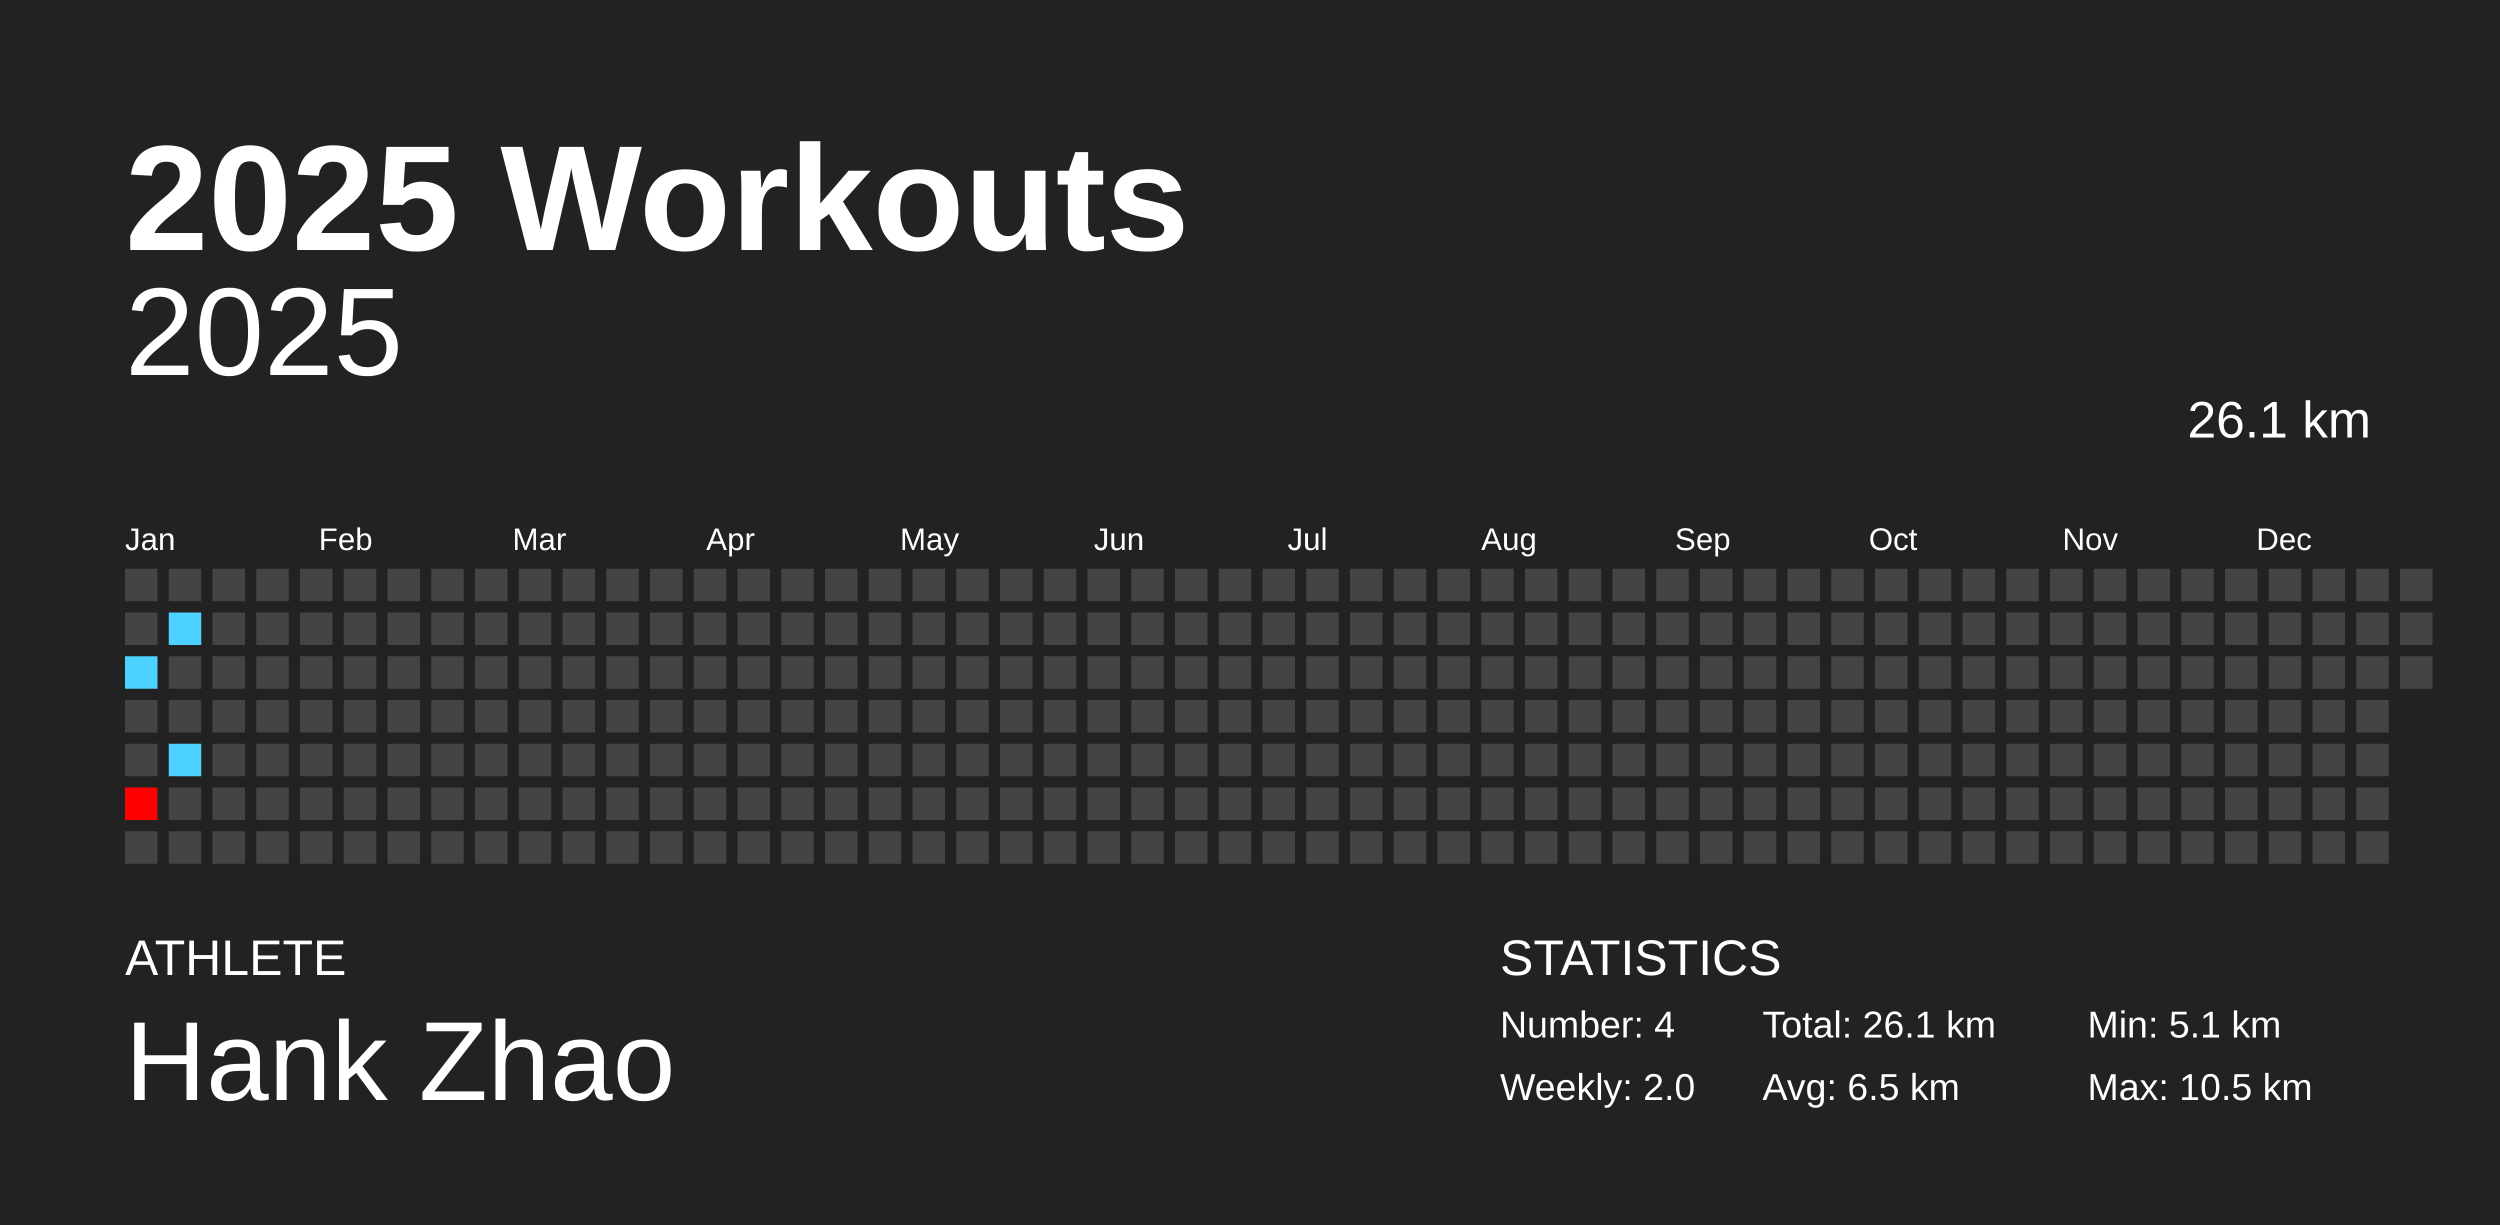
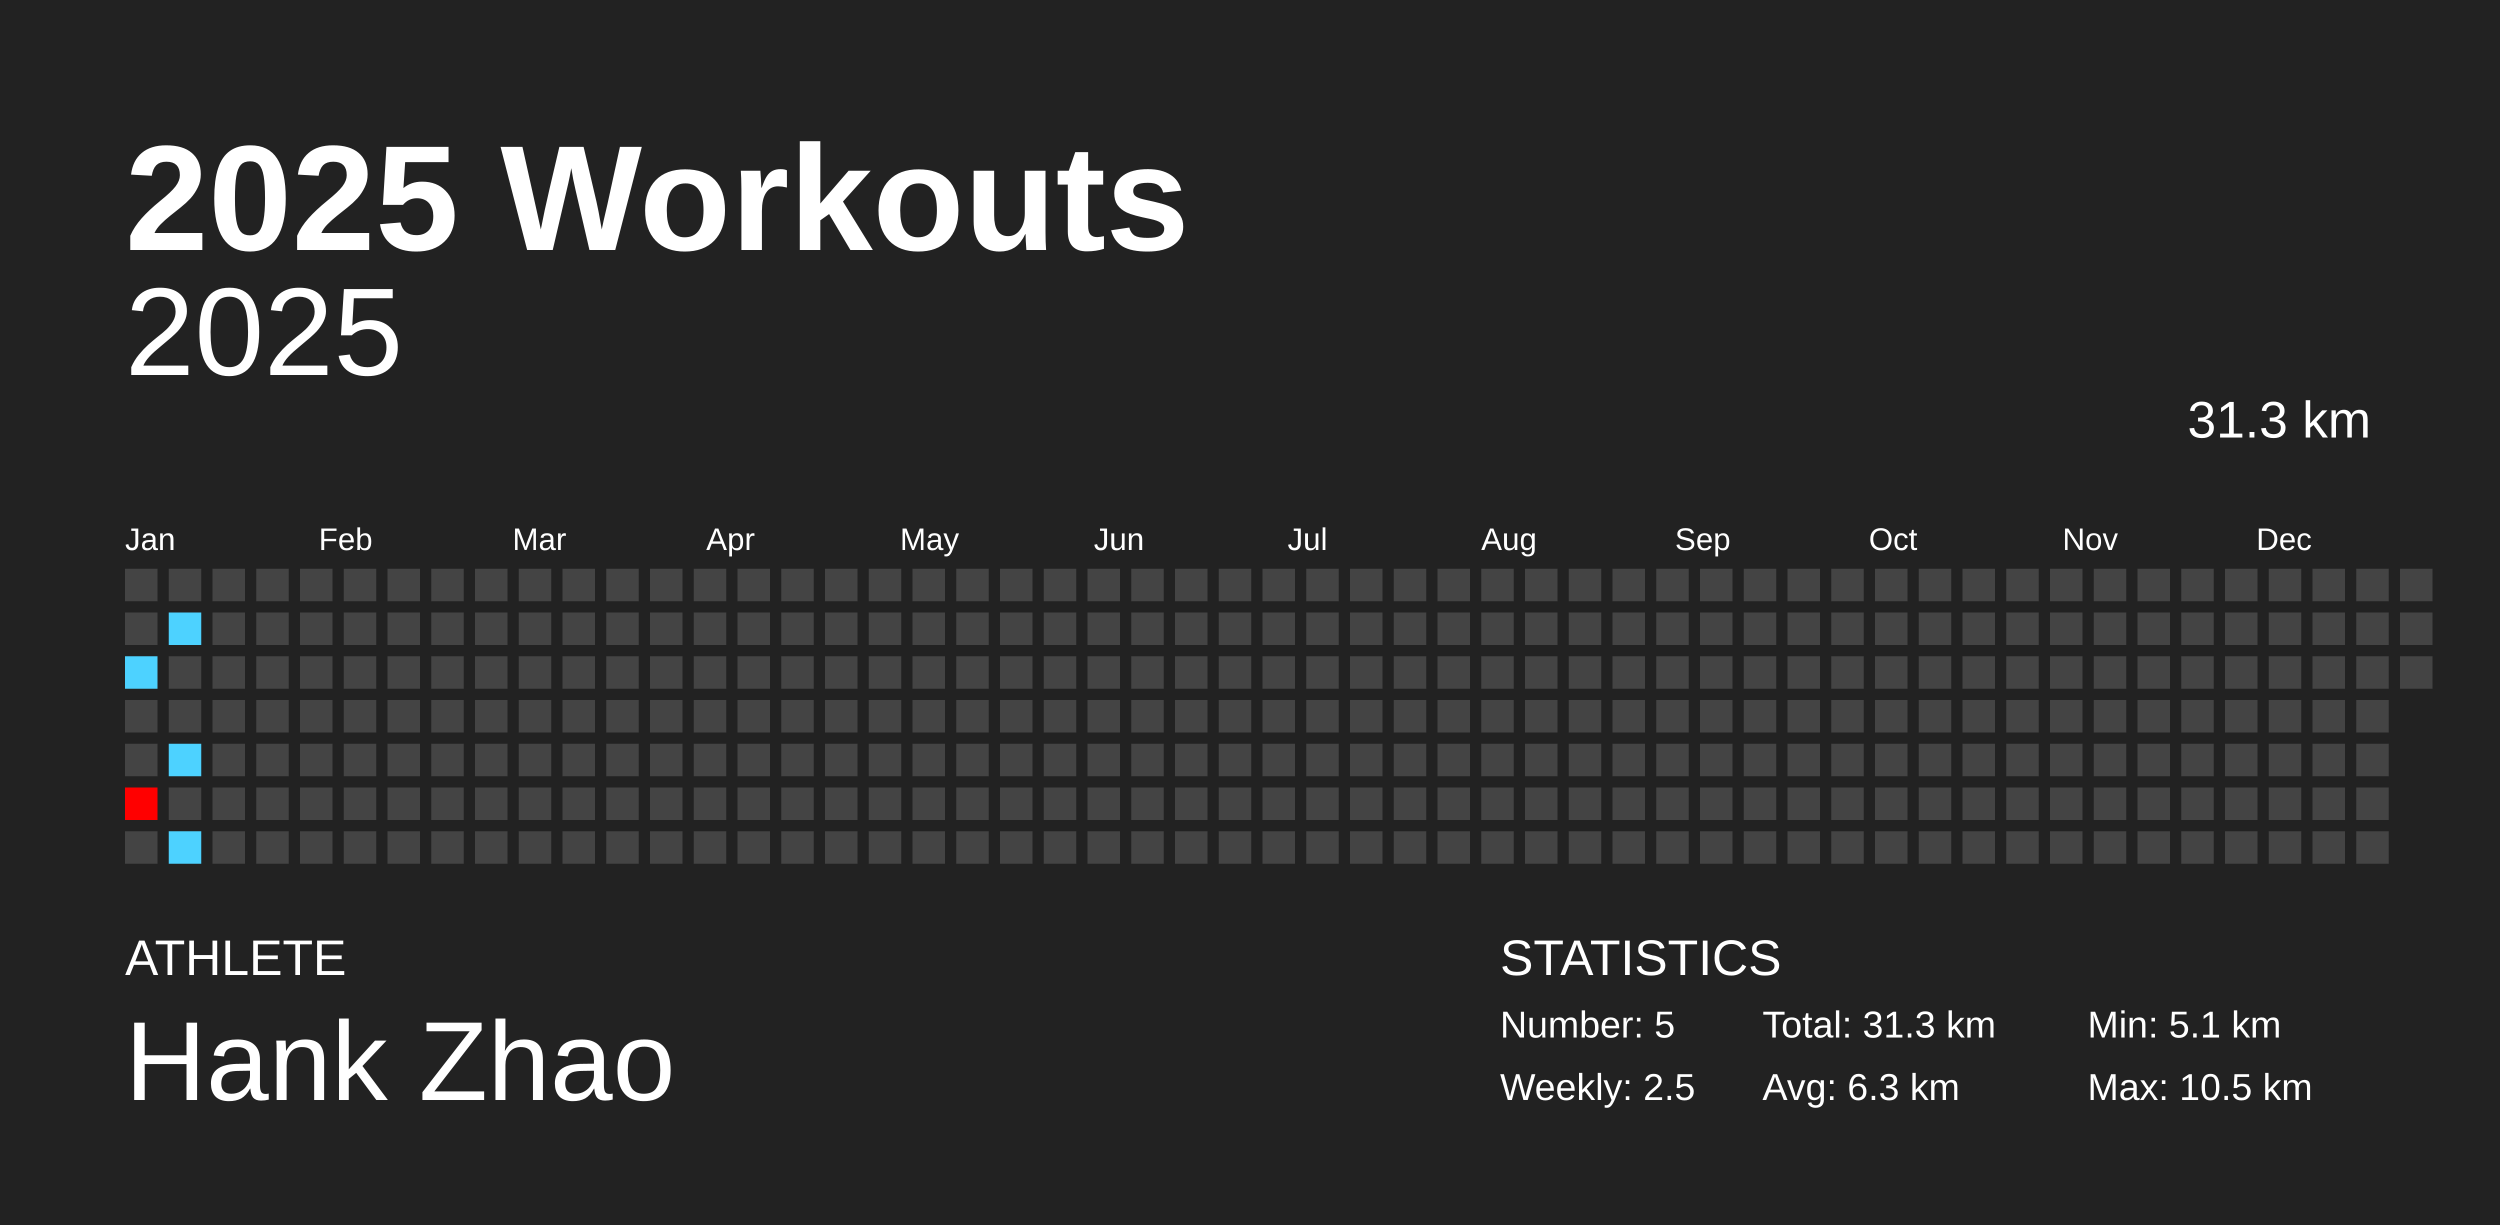
<svg xmlns="http://www.w3.org/2000/svg" baseProfile="full" height="98mm" version="1.1" viewBox="0,0,200,98" width="200mm">
  <defs />
  <rect fill="#222222" height="98" width="200" x="0" y="0" />
  <text fill="#FFFFFF" style="font-size:12px; font-family:Arial; font-weight:bold;" x="10" y="20">2025 Workouts</text>
  <text fill="#FFFFFF" style="font-size:4px; font-family:Arial" x="10" y="78">ATHLETE</text>
  <text fill="#FFFFFF" style="font-size:9px; font-family:Arial" x="10" y="88">Hank Zhao</text>
  <text fill="#FFFFFF" style="font-size:4px; font-family:Arial" x="120" y="78">STATISTICS</text>
-   <text fill="#FFFFFF" style="font-size:3px; font-family:Arial" x="120" y="83">Number: 4</text>
-   <text fill="#FFFFFF" style="font-size:3px; font-family:Arial" x="120" y="88">Weekly: 2.0</text>
-   <text fill="#FFFFFF" style="font-size:3px; font-family:Arial" x="141" y="83">Total: 26.1 km</text>
-   <text fill="#FFFFFF" style="font-size:3px; font-family:Arial" x="141" y="88">Avg: 6.5 km</text>
+   <text fill="#FFFFFF" style="font-size:3px; font-family:Arial" x="120" y="83">Number: 5</text>
+   <text fill="#FFFFFF" style="font-size:3px; font-family:Arial" x="120" y="88">Weekly: 2.5</text>
+   <text fill="#FFFFFF" style="font-size:3px; font-family:Arial" x="141" y="83">Total: 31.3 km</text>
+   <text fill="#FFFFFF" style="font-size:3px; font-family:Arial" x="141" y="88">Avg: 6.3 km</text>
  <text fill="#FFFFFF" style="font-size:3px; font-family:Arial" x="167" y="83">Min: 5.1 km</text>
  <text fill="#FFFFFF" style="font-size:3px; font-family:Arial" x="167" y="88">Max: 10.5 km</text>
  <text alignment-baseline="hanging" fill="#FFFFFF" style="font-size:10.0px; font-family:Arial;" x="10" y="30">2025</text>
-   <text alignment-baseline="hanging" fill="#FFFFFF" style="font-size:4.125px; font-family:Arial;" x="175" y="35">26.1 km</text>
+   <text alignment-baseline="hanging" fill="#FFFFFF" style="font-size:4.125px; font-family:Arial;" x="175" y="35">31.3 km</text>
  <text fill="#FFFFFF" style="font-size:2.5px; font-family:Arial" x="10.0" y="44">Jan</text>
  <text fill="#FFFFFF" style="font-size:2.5px; font-family:Arial" x="25.5" y="44">Feb</text>
  <text fill="#FFFFFF" style="font-size:2.5px; font-family:Arial" x="41.0" y="44">Mar</text>
  <text fill="#FFFFFF" style="font-size:2.5px; font-family:Arial" x="56.5" y="44">Apr</text>
  <text fill="#FFFFFF" style="font-size:2.5px; font-family:Arial" x="72.0" y="44">May</text>
  <text fill="#FFFFFF" style="font-size:2.5px; font-family:Arial" x="87.5" y="44">Jun</text>
  <text fill="#FFFFFF" style="font-size:2.5px; font-family:Arial" x="103.0" y="44">Jul</text>
  <text fill="#FFFFFF" style="font-size:2.5px; font-family:Arial" x="118.5" y="44">Aug</text>
  <text fill="#FFFFFF" style="font-size:2.5px; font-family:Arial" x="134.0" y="44">Sep</text>
  <text fill="#FFFFFF" style="font-size:2.5px; font-family:Arial" x="149.5" y="44">Oct</text>
  <text fill="#FFFFFF" style="font-size:2.5px; font-family:Arial" x="165.0" y="44">Nov</text>
  <text fill="#FFFFFF" style="font-size:2.5px; font-family:Arial" x="180.5" y="44">Dec</text>
  <rect fill="#444444" height="2.6" width="2.6" x="10.0" y="45.5" />
  <rect fill="#444444" height="2.6" width="2.6" x="10.0" y="49.0" />
  <rect fill="#4dd2ff" height="2.6" width="2.6" x="10.0" y="52.5" />
  <rect fill="#444444" height="2.6" width="2.6" x="10.0" y="56.0" />
  <rect fill="#444444" height="2.6" width="2.6" x="10.0" y="59.5" />
  <rect fill="#ff0000" height="2.6" width="2.6" x="10.0" y="63.0" />
  <rect fill="#444444" height="2.6" width="2.6" x="10.0" y="66.5" />
  <rect fill="#444444" height="2.6" width="2.6" x="13.5" y="45.5" />
  <rect fill="#4dd2ff" height="2.6" width="2.6" x="13.5" y="49.0" />
  <rect fill="#444444" height="2.6" width="2.6" x="13.5" y="52.5" />
  <rect fill="#444444" height="2.6" width="2.6" x="13.5" y="56.0" />
  <rect fill="#4dd2ff" height="2.6" width="2.6" x="13.5" y="59.5" />
  <rect fill="#444444" height="2.6" width="2.6" x="13.5" y="63.0" />
-   <rect fill="#444444" height="2.6" width="2.6" x="13.5" y="66.5" />
+   <rect fill="#4dd2ff" height="2.6" width="2.6" x="13.5" y="66.5" />
  <rect fill="#444444" height="2.6" width="2.6" x="17.0" y="45.5" />
  <rect fill="#444444" height="2.6" width="2.6" x="17.0" y="49.0" />
  <rect fill="#444444" height="2.6" width="2.6" x="17.0" y="52.5" />
  <rect fill="#444444" height="2.6" width="2.6" x="17.0" y="56.0" />
  <rect fill="#444444" height="2.6" width="2.6" x="17.0" y="59.5" />
  <rect fill="#444444" height="2.6" width="2.6" x="17.0" y="63.0" />
  <rect fill="#444444" height="2.6" width="2.6" x="17.0" y="66.5" />
  <rect fill="#444444" height="2.6" width="2.6" x="20.5" y="45.5" />
  <rect fill="#444444" height="2.6" width="2.6" x="20.5" y="49.0" />
  <rect fill="#444444" height="2.6" width="2.6" x="20.5" y="52.5" />
  <rect fill="#444444" height="2.6" width="2.6" x="20.5" y="56.0" />
  <rect fill="#444444" height="2.6" width="2.6" x="20.5" y="59.5" />
  <rect fill="#444444" height="2.6" width="2.6" x="20.5" y="63.0" />
  <rect fill="#444444" height="2.6" width="2.6" x="20.5" y="66.5" />
  <rect fill="#444444" height="2.6" width="2.6" x="24.0" y="45.5" />
  <rect fill="#444444" height="2.6" width="2.6" x="24.0" y="49.0" />
  <rect fill="#444444" height="2.6" width="2.6" x="24.0" y="52.5" />
  <rect fill="#444444" height="2.6" width="2.6" x="24.0" y="56.0" />
  <rect fill="#444444" height="2.6" width="2.6" x="24.0" y="59.5" />
  <rect fill="#444444" height="2.6" width="2.6" x="24.0" y="63.0" />
  <rect fill="#444444" height="2.6" width="2.6" x="24.0" y="66.5" />
  <rect fill="#444444" height="2.6" width="2.6" x="27.5" y="45.5" />
  <rect fill="#444444" height="2.6" width="2.6" x="27.5" y="49.0" />
  <rect fill="#444444" height="2.6" width="2.6" x="27.5" y="52.5" />
  <rect fill="#444444" height="2.6" width="2.6" x="27.5" y="56.0" />
  <rect fill="#444444" height="2.6" width="2.6" x="27.5" y="59.5" />
  <rect fill="#444444" height="2.6" width="2.6" x="27.5" y="63.0" />
  <rect fill="#444444" height="2.6" width="2.6" x="27.5" y="66.5" />
  <rect fill="#444444" height="2.6" width="2.6" x="31.0" y="45.5" />
  <rect fill="#444444" height="2.6" width="2.6" x="31.0" y="49.0" />
  <rect fill="#444444" height="2.6" width="2.6" x="31.0" y="52.5" />
  <rect fill="#444444" height="2.6" width="2.6" x="31.0" y="56.0" />
  <rect fill="#444444" height="2.6" width="2.6" x="31.0" y="59.5" />
  <rect fill="#444444" height="2.6" width="2.6" x="31.0" y="63.0" />
  <rect fill="#444444" height="2.6" width="2.6" x="31.0" y="66.5" />
  <rect fill="#444444" height="2.6" width="2.6" x="34.5" y="45.5" />
  <rect fill="#444444" height="2.6" width="2.6" x="34.5" y="49.0" />
  <rect fill="#444444" height="2.6" width="2.6" x="34.5" y="52.5" />
  <rect fill="#444444" height="2.6" width="2.6" x="34.5" y="56.0" />
  <rect fill="#444444" height="2.6" width="2.6" x="34.5" y="59.5" />
  <rect fill="#444444" height="2.6" width="2.6" x="34.5" y="63.0" />
  <rect fill="#444444" height="2.6" width="2.6" x="34.5" y="66.5" />
  <rect fill="#444444" height="2.6" width="2.6" x="38.0" y="45.5" />
  <rect fill="#444444" height="2.6" width="2.6" x="38.0" y="49.0" />
  <rect fill="#444444" height="2.6" width="2.6" x="38.0" y="52.5" />
  <rect fill="#444444" height="2.6" width="2.6" x="38.0" y="56.0" />
  <rect fill="#444444" height="2.6" width="2.6" x="38.0" y="59.5" />
  <rect fill="#444444" height="2.6" width="2.6" x="38.0" y="63.0" />
  <rect fill="#444444" height="2.6" width="2.6" x="38.0" y="66.5" />
  <rect fill="#444444" height="2.6" width="2.6" x="41.5" y="45.5" />
  <rect fill="#444444" height="2.6" width="2.6" x="41.5" y="49.0" />
  <rect fill="#444444" height="2.6" width="2.6" x="41.5" y="52.5" />
  <rect fill="#444444" height="2.6" width="2.6" x="41.5" y="56.0" />
  <rect fill="#444444" height="2.6" width="2.6" x="41.5" y="59.5" />
  <rect fill="#444444" height="2.6" width="2.6" x="41.5" y="63.0" />
  <rect fill="#444444" height="2.6" width="2.6" x="41.5" y="66.5" />
  <rect fill="#444444" height="2.6" width="2.6" x="45.0" y="45.5" />
  <rect fill="#444444" height="2.6" width="2.6" x="45.0" y="49.0" />
  <rect fill="#444444" height="2.6" width="2.6" x="45.0" y="52.5" />
  <rect fill="#444444" height="2.6" width="2.6" x="45.0" y="56.0" />
  <rect fill="#444444" height="2.6" width="2.6" x="45.0" y="59.5" />
  <rect fill="#444444" height="2.6" width="2.6" x="45.0" y="63.0" />
  <rect fill="#444444" height="2.6" width="2.6" x="45.0" y="66.5" />
  <rect fill="#444444" height="2.6" width="2.6" x="48.5" y="45.5" />
  <rect fill="#444444" height="2.6" width="2.6" x="48.5" y="49.0" />
  <rect fill="#444444" height="2.6" width="2.6" x="48.5" y="52.5" />
  <rect fill="#444444" height="2.6" width="2.6" x="48.5" y="56.0" />
  <rect fill="#444444" height="2.6" width="2.6" x="48.5" y="59.5" />
  <rect fill="#444444" height="2.6" width="2.6" x="48.5" y="63.0" />
  <rect fill="#444444" height="2.6" width="2.6" x="48.5" y="66.5" />
  <rect fill="#444444" height="2.6" width="2.6" x="52.0" y="45.5" />
  <rect fill="#444444" height="2.6" width="2.6" x="52.0" y="49.0" />
  <rect fill="#444444" height="2.6" width="2.6" x="52.0" y="52.5" />
  <rect fill="#444444" height="2.6" width="2.6" x="52.0" y="56.0" />
  <rect fill="#444444" height="2.6" width="2.6" x="52.0" y="59.5" />
  <rect fill="#444444" height="2.6" width="2.6" x="52.0" y="63.0" />
  <rect fill="#444444" height="2.6" width="2.6" x="52.0" y="66.5" />
  <rect fill="#444444" height="2.6" width="2.6" x="55.5" y="45.5" />
  <rect fill="#444444" height="2.6" width="2.6" x="55.5" y="49.0" />
  <rect fill="#444444" height="2.6" width="2.6" x="55.5" y="52.5" />
  <rect fill="#444444" height="2.6" width="2.6" x="55.5" y="56.0" />
  <rect fill="#444444" height="2.6" width="2.6" x="55.5" y="59.5" />
  <rect fill="#444444" height="2.6" width="2.6" x="55.5" y="63.0" />
  <rect fill="#444444" height="2.6" width="2.6" x="55.5" y="66.5" />
  <rect fill="#444444" height="2.6" width="2.6" x="59.0" y="45.5" />
  <rect fill="#444444" height="2.6" width="2.6" x="59.0" y="49.0" />
  <rect fill="#444444" height="2.6" width="2.6" x="59.0" y="52.5" />
  <rect fill="#444444" height="2.6" width="2.6" x="59.0" y="56.0" />
  <rect fill="#444444" height="2.6" width="2.6" x="59.0" y="59.5" />
  <rect fill="#444444" height="2.6" width="2.6" x="59.0" y="63.0" />
  <rect fill="#444444" height="2.6" width="2.6" x="59.0" y="66.5" />
  <rect fill="#444444" height="2.6" width="2.6" x="62.5" y="45.5" />
  <rect fill="#444444" height="2.6" width="2.6" x="62.5" y="49.0" />
  <rect fill="#444444" height="2.6" width="2.6" x="62.5" y="52.5" />
  <rect fill="#444444" height="2.6" width="2.6" x="62.5" y="56.0" />
  <rect fill="#444444" height="2.6" width="2.6" x="62.5" y="59.5" />
  <rect fill="#444444" height="2.6" width="2.6" x="62.5" y="63.0" />
  <rect fill="#444444" height="2.6" width="2.6" x="62.5" y="66.5" />
  <rect fill="#444444" height="2.6" width="2.6" x="66.0" y="45.5" />
  <rect fill="#444444" height="2.6" width="2.6" x="66.0" y="49.0" />
  <rect fill="#444444" height="2.6" width="2.6" x="66.0" y="52.5" />
  <rect fill="#444444" height="2.6" width="2.6" x="66.0" y="56.0" />
  <rect fill="#444444" height="2.6" width="2.6" x="66.0" y="59.5" />
  <rect fill="#444444" height="2.6" width="2.6" x="66.0" y="63.0" />
  <rect fill="#444444" height="2.6" width="2.6" x="66.0" y="66.5" />
  <rect fill="#444444" height="2.6" width="2.6" x="69.5" y="45.5" />
  <rect fill="#444444" height="2.6" width="2.6" x="69.5" y="49.0" />
  <rect fill="#444444" height="2.6" width="2.6" x="69.5" y="52.5" />
  <rect fill="#444444" height="2.6" width="2.6" x="69.5" y="56.0" />
  <rect fill="#444444" height="2.6" width="2.6" x="69.5" y="59.5" />
  <rect fill="#444444" height="2.6" width="2.6" x="69.5" y="63.0" />
  <rect fill="#444444" height="2.6" width="2.6" x="69.5" y="66.5" />
  <rect fill="#444444" height="2.6" width="2.6" x="73.0" y="45.5" />
  <rect fill="#444444" height="2.6" width="2.6" x="73.0" y="49.0" />
  <rect fill="#444444" height="2.6" width="2.6" x="73.0" y="52.5" />
  <rect fill="#444444" height="2.6" width="2.6" x="73.0" y="56.0" />
  <rect fill="#444444" height="2.6" width="2.6" x="73.0" y="59.5" />
  <rect fill="#444444" height="2.6" width="2.6" x="73.0" y="63.0" />
  <rect fill="#444444" height="2.6" width="2.6" x="73.0" y="66.5" />
  <rect fill="#444444" height="2.6" width="2.6" x="76.5" y="45.5" />
  <rect fill="#444444" height="2.6" width="2.6" x="76.5" y="49.0" />
  <rect fill="#444444" height="2.6" width="2.6" x="76.5" y="52.5" />
  <rect fill="#444444" height="2.6" width="2.6" x="76.5" y="56.0" />
  <rect fill="#444444" height="2.6" width="2.6" x="76.5" y="59.5" />
  <rect fill="#444444" height="2.6" width="2.6" x="76.5" y="63.0" />
  <rect fill="#444444" height="2.6" width="2.6" x="76.5" y="66.5" />
  <rect fill="#444444" height="2.6" width="2.6" x="80.0" y="45.5" />
  <rect fill="#444444" height="2.6" width="2.6" x="80.0" y="49.0" />
  <rect fill="#444444" height="2.6" width="2.6" x="80.0" y="52.5" />
  <rect fill="#444444" height="2.6" width="2.6" x="80.0" y="56.0" />
  <rect fill="#444444" height="2.6" width="2.6" x="80.0" y="59.5" />
  <rect fill="#444444" height="2.6" width="2.6" x="80.0" y="63.0" />
  <rect fill="#444444" height="2.6" width="2.6" x="80.0" y="66.5" />
  <rect fill="#444444" height="2.6" width="2.6" x="83.5" y="45.5" />
  <rect fill="#444444" height="2.6" width="2.6" x="83.5" y="49.0" />
  <rect fill="#444444" height="2.6" width="2.6" x="83.5" y="52.5" />
  <rect fill="#444444" height="2.6" width="2.6" x="83.5" y="56.0" />
  <rect fill="#444444" height="2.6" width="2.6" x="83.5" y="59.5" />
  <rect fill="#444444" height="2.6" width="2.6" x="83.5" y="63.0" />
  <rect fill="#444444" height="2.6" width="2.6" x="83.5" y="66.5" />
  <rect fill="#444444" height="2.6" width="2.6" x="87.0" y="45.5" />
  <rect fill="#444444" height="2.6" width="2.6" x="87.0" y="49.0" />
  <rect fill="#444444" height="2.6" width="2.6" x="87.0" y="52.5" />
  <rect fill="#444444" height="2.6" width="2.6" x="87.0" y="56.0" />
  <rect fill="#444444" height="2.6" width="2.6" x="87.0" y="59.5" />
  <rect fill="#444444" height="2.6" width="2.6" x="87.0" y="63.0" />
  <rect fill="#444444" height="2.6" width="2.6" x="87.0" y="66.5" />
  <rect fill="#444444" height="2.6" width="2.6" x="90.5" y="45.5" />
  <rect fill="#444444" height="2.6" width="2.6" x="90.5" y="49.0" />
  <rect fill="#444444" height="2.6" width="2.6" x="90.5" y="52.5" />
  <rect fill="#444444" height="2.6" width="2.6" x="90.5" y="56.0" />
  <rect fill="#444444" height="2.6" width="2.6" x="90.5" y="59.5" />
  <rect fill="#444444" height="2.6" width="2.6" x="90.5" y="63.0" />
  <rect fill="#444444" height="2.6" width="2.6" x="90.5" y="66.5" />
  <rect fill="#444444" height="2.6" width="2.6" x="94.0" y="45.5" />
  <rect fill="#444444" height="2.6" width="2.6" x="94.0" y="49.0" />
  <rect fill="#444444" height="2.6" width="2.6" x="94.0" y="52.5" />
  <rect fill="#444444" height="2.6" width="2.6" x="94.0" y="56.0" />
  <rect fill="#444444" height="2.6" width="2.6" x="94.0" y="59.5" />
  <rect fill="#444444" height="2.6" width="2.6" x="94.0" y="63.0" />
  <rect fill="#444444" height="2.6" width="2.6" x="94.0" y="66.5" />
  <rect fill="#444444" height="2.6" width="2.6" x="97.5" y="45.5" />
  <rect fill="#444444" height="2.6" width="2.6" x="97.5" y="49.0" />
  <rect fill="#444444" height="2.6" width="2.6" x="97.5" y="52.5" />
  <rect fill="#444444" height="2.6" width="2.6" x="97.5" y="56.0" />
  <rect fill="#444444" height="2.6" width="2.6" x="97.5" y="59.5" />
  <rect fill="#444444" height="2.6" width="2.6" x="97.5" y="63.0" />
  <rect fill="#444444" height="2.6" width="2.6" x="97.5" y="66.5" />
  <rect fill="#444444" height="2.6" width="2.6" x="101.0" y="45.5" />
  <rect fill="#444444" height="2.6" width="2.6" x="101.0" y="49.0" />
  <rect fill="#444444" height="2.6" width="2.6" x="101.0" y="52.5" />
  <rect fill="#444444" height="2.6" width="2.6" x="101.0" y="56.0" />
  <rect fill="#444444" height="2.6" width="2.6" x="101.0" y="59.5" />
  <rect fill="#444444" height="2.6" width="2.6" x="101.0" y="63.0" />
  <rect fill="#444444" height="2.6" width="2.6" x="101.0" y="66.5" />
  <rect fill="#444444" height="2.6" width="2.6" x="104.5" y="45.5" />
  <rect fill="#444444" height="2.6" width="2.6" x="104.5" y="49.0" />
  <rect fill="#444444" height="2.6" width="2.6" x="104.5" y="52.5" />
  <rect fill="#444444" height="2.6" width="2.6" x="104.5" y="56.0" />
  <rect fill="#444444" height="2.6" width="2.6" x="104.5" y="59.5" />
  <rect fill="#444444" height="2.6" width="2.6" x="104.5" y="63.0" />
  <rect fill="#444444" height="2.6" width="2.6" x="104.5" y="66.5" />
  <rect fill="#444444" height="2.6" width="2.6" x="108.0" y="45.5" />
  <rect fill="#444444" height="2.6" width="2.6" x="108.0" y="49.0" />
  <rect fill="#444444" height="2.6" width="2.6" x="108.0" y="52.5" />
  <rect fill="#444444" height="2.6" width="2.6" x="108.0" y="56.0" />
  <rect fill="#444444" height="2.6" width="2.6" x="108.0" y="59.5" />
  <rect fill="#444444" height="2.6" width="2.6" x="108.0" y="63.0" />
  <rect fill="#444444" height="2.6" width="2.6" x="108.0" y="66.5" />
  <rect fill="#444444" height="2.6" width="2.6" x="111.5" y="45.5" />
  <rect fill="#444444" height="2.6" width="2.6" x="111.5" y="49.0" />
  <rect fill="#444444" height="2.6" width="2.6" x="111.5" y="52.5" />
  <rect fill="#444444" height="2.6" width="2.6" x="111.5" y="56.0" />
  <rect fill="#444444" height="2.6" width="2.6" x="111.5" y="59.5" />
  <rect fill="#444444" height="2.6" width="2.6" x="111.5" y="63.0" />
  <rect fill="#444444" height="2.6" width="2.6" x="111.5" y="66.5" />
  <rect fill="#444444" height="2.6" width="2.6" x="115.0" y="45.5" />
  <rect fill="#444444" height="2.6" width="2.6" x="115.0" y="49.0" />
  <rect fill="#444444" height="2.6" width="2.6" x="115.0" y="52.5" />
  <rect fill="#444444" height="2.6" width="2.6" x="115.0" y="56.0" />
  <rect fill="#444444" height="2.6" width="2.6" x="115.0" y="59.5" />
  <rect fill="#444444" height="2.6" width="2.6" x="115.0" y="63.0" />
  <rect fill="#444444" height="2.6" width="2.6" x="115.0" y="66.5" />
  <rect fill="#444444" height="2.6" width="2.6" x="118.5" y="45.5" />
  <rect fill="#444444" height="2.6" width="2.6" x="118.5" y="49.0" />
  <rect fill="#444444" height="2.6" width="2.6" x="118.5" y="52.5" />
  <rect fill="#444444" height="2.6" width="2.6" x="118.5" y="56.0" />
  <rect fill="#444444" height="2.6" width="2.6" x="118.5" y="59.5" />
  <rect fill="#444444" height="2.6" width="2.6" x="118.5" y="63.0" />
  <rect fill="#444444" height="2.6" width="2.6" x="118.5" y="66.5" />
  <rect fill="#444444" height="2.6" width="2.6" x="122.0" y="45.5" />
  <rect fill="#444444" height="2.6" width="2.6" x="122.0" y="49.0" />
  <rect fill="#444444" height="2.6" width="2.6" x="122.0" y="52.5" />
  <rect fill="#444444" height="2.6" width="2.6" x="122.0" y="56.0" />
  <rect fill="#444444" height="2.6" width="2.6" x="122.0" y="59.5" />
  <rect fill="#444444" height="2.6" width="2.6" x="122.0" y="63.0" />
  <rect fill="#444444" height="2.6" width="2.6" x="122.0" y="66.5" />
  <rect fill="#444444" height="2.6" width="2.6" x="125.5" y="45.5" />
  <rect fill="#444444" height="2.6" width="2.6" x="125.5" y="49.0" />
  <rect fill="#444444" height="2.6" width="2.6" x="125.5" y="52.5" />
  <rect fill="#444444" height="2.6" width="2.6" x="125.5" y="56.0" />
  <rect fill="#444444" height="2.6" width="2.6" x="125.5" y="59.5" />
  <rect fill="#444444" height="2.6" width="2.6" x="125.5" y="63.0" />
  <rect fill="#444444" height="2.6" width="2.6" x="125.5" y="66.5" />
  <rect fill="#444444" height="2.6" width="2.6" x="129.0" y="45.5" />
  <rect fill="#444444" height="2.6" width="2.6" x="129.0" y="49.0" />
  <rect fill="#444444" height="2.6" width="2.6" x="129.0" y="52.5" />
  <rect fill="#444444" height="2.6" width="2.6" x="129.0" y="56.0" />
  <rect fill="#444444" height="2.6" width="2.6" x="129.0" y="59.5" />
  <rect fill="#444444" height="2.6" width="2.6" x="129.0" y="63.0" />
  <rect fill="#444444" height="2.6" width="2.6" x="129.0" y="66.5" />
  <rect fill="#444444" height="2.6" width="2.6" x="132.5" y="45.5" />
  <rect fill="#444444" height="2.6" width="2.6" x="132.5" y="49.0" />
  <rect fill="#444444" height="2.6" width="2.6" x="132.5" y="52.5" />
  <rect fill="#444444" height="2.6" width="2.6" x="132.5" y="56.0" />
  <rect fill="#444444" height="2.6" width="2.6" x="132.5" y="59.5" />
  <rect fill="#444444" height="2.6" width="2.6" x="132.5" y="63.0" />
  <rect fill="#444444" height="2.6" width="2.6" x="132.5" y="66.5" />
  <rect fill="#444444" height="2.6" width="2.6" x="136.0" y="45.5" />
  <rect fill="#444444" height="2.6" width="2.6" x="136.0" y="49.0" />
  <rect fill="#444444" height="2.6" width="2.6" x="136.0" y="52.5" />
  <rect fill="#444444" height="2.6" width="2.6" x="136.0" y="56.0" />
  <rect fill="#444444" height="2.6" width="2.6" x="136.0" y="59.5" />
  <rect fill="#444444" height="2.6" width="2.6" x="136.0" y="63.0" />
  <rect fill="#444444" height="2.6" width="2.6" x="136.0" y="66.5" />
  <rect fill="#444444" height="2.6" width="2.6" x="139.5" y="45.5" />
  <rect fill="#444444" height="2.6" width="2.6" x="139.5" y="49.0" />
  <rect fill="#444444" height="2.6" width="2.6" x="139.5" y="52.5" />
  <rect fill="#444444" height="2.6" width="2.6" x="139.5" y="56.0" />
  <rect fill="#444444" height="2.6" width="2.6" x="139.5" y="59.5" />
  <rect fill="#444444" height="2.6" width="2.6" x="139.5" y="63.0" />
  <rect fill="#444444" height="2.6" width="2.6" x="139.5" y="66.5" />
  <rect fill="#444444" height="2.6" width="2.6" x="143.0" y="45.5" />
  <rect fill="#444444" height="2.6" width="2.6" x="143.0" y="49.0" />
  <rect fill="#444444" height="2.6" width="2.6" x="143.0" y="52.5" />
  <rect fill="#444444" height="2.6" width="2.6" x="143.0" y="56.0" />
  <rect fill="#444444" height="2.6" width="2.6" x="143.0" y="59.5" />
  <rect fill="#444444" height="2.6" width="2.6" x="143.0" y="63.0" />
  <rect fill="#444444" height="2.6" width="2.6" x="143.0" y="66.5" />
  <rect fill="#444444" height="2.6" width="2.6" x="146.5" y="45.5" />
  <rect fill="#444444" height="2.6" width="2.6" x="146.5" y="49.0" />
  <rect fill="#444444" height="2.6" width="2.6" x="146.5" y="52.5" />
  <rect fill="#444444" height="2.6" width="2.6" x="146.5" y="56.0" />
  <rect fill="#444444" height="2.6" width="2.6" x="146.5" y="59.5" />
  <rect fill="#444444" height="2.6" width="2.6" x="146.5" y="63.0" />
  <rect fill="#444444" height="2.6" width="2.6" x="146.5" y="66.5" />
  <rect fill="#444444" height="2.6" width="2.6" x="150.0" y="45.5" />
  <rect fill="#444444" height="2.6" width="2.6" x="150.0" y="49.0" />
  <rect fill="#444444" height="2.6" width="2.6" x="150.0" y="52.5" />
  <rect fill="#444444" height="2.6" width="2.6" x="150.0" y="56.0" />
  <rect fill="#444444" height="2.6" width="2.6" x="150.0" y="59.5" />
  <rect fill="#444444" height="2.6" width="2.6" x="150.0" y="63.0" />
  <rect fill="#444444" height="2.6" width="2.6" x="150.0" y="66.5" />
  <rect fill="#444444" height="2.6" width="2.6" x="153.5" y="45.5" />
  <rect fill="#444444" height="2.6" width="2.6" x="153.5" y="49.0" />
  <rect fill="#444444" height="2.6" width="2.6" x="153.5" y="52.5" />
  <rect fill="#444444" height="2.6" width="2.6" x="153.5" y="56.0" />
  <rect fill="#444444" height="2.6" width="2.6" x="153.5" y="59.5" />
  <rect fill="#444444" height="2.6" width="2.6" x="153.5" y="63.0" />
  <rect fill="#444444" height="2.6" width="2.6" x="153.5" y="66.5" />
  <rect fill="#444444" height="2.6" width="2.6" x="157.0" y="45.5" />
  <rect fill="#444444" height="2.6" width="2.6" x="157.0" y="49.0" />
  <rect fill="#444444" height="2.6" width="2.6" x="157.0" y="52.5" />
  <rect fill="#444444" height="2.6" width="2.6" x="157.0" y="56.0" />
  <rect fill="#444444" height="2.6" width="2.6" x="157.0" y="59.5" />
  <rect fill="#444444" height="2.6" width="2.6" x="157.0" y="63.0" />
  <rect fill="#444444" height="2.6" width="2.6" x="157.0" y="66.5" />
  <rect fill="#444444" height="2.6" width="2.6" x="160.5" y="45.5" />
  <rect fill="#444444" height="2.6" width="2.6" x="160.5" y="49.0" />
  <rect fill="#444444" height="2.6" width="2.6" x="160.5" y="52.5" />
  <rect fill="#444444" height="2.6" width="2.6" x="160.5" y="56.0" />
  <rect fill="#444444" height="2.6" width="2.6" x="160.5" y="59.5" />
  <rect fill="#444444" height="2.6" width="2.6" x="160.5" y="63.0" />
  <rect fill="#444444" height="2.6" width="2.6" x="160.5" y="66.5" />
  <rect fill="#444444" height="2.6" width="2.6" x="164.0" y="45.5" />
  <rect fill="#444444" height="2.6" width="2.6" x="164.0" y="49.0" />
  <rect fill="#444444" height="2.6" width="2.6" x="164.0" y="52.5" />
  <rect fill="#444444" height="2.6" width="2.6" x="164.0" y="56.0" />
  <rect fill="#444444" height="2.6" width="2.6" x="164.0" y="59.5" />
  <rect fill="#444444" height="2.6" width="2.6" x="164.0" y="63.0" />
  <rect fill="#444444" height="2.6" width="2.6" x="164.0" y="66.5" />
  <rect fill="#444444" height="2.6" width="2.6" x="167.5" y="45.5" />
  <rect fill="#444444" height="2.6" width="2.6" x="167.5" y="49.0" />
  <rect fill="#444444" height="2.6" width="2.6" x="167.5" y="52.5" />
  <rect fill="#444444" height="2.6" width="2.6" x="167.5" y="56.0" />
  <rect fill="#444444" height="2.6" width="2.6" x="167.5" y="59.5" />
  <rect fill="#444444" height="2.6" width="2.6" x="167.5" y="63.0" />
  <rect fill="#444444" height="2.6" width="2.6" x="167.5" y="66.5" />
  <rect fill="#444444" height="2.6" width="2.6" x="171.0" y="45.5" />
  <rect fill="#444444" height="2.6" width="2.6" x="171.0" y="49.0" />
  <rect fill="#444444" height="2.6" width="2.6" x="171.0" y="52.5" />
  <rect fill="#444444" height="2.6" width="2.6" x="171.0" y="56.0" />
  <rect fill="#444444" height="2.6" width="2.6" x="171.0" y="59.5" />
  <rect fill="#444444" height="2.6" width="2.6" x="171.0" y="63.0" />
  <rect fill="#444444" height="2.6" width="2.6" x="171.0" y="66.5" />
  <rect fill="#444444" height="2.6" width="2.6" x="174.5" y="45.5" />
  <rect fill="#444444" height="2.6" width="2.6" x="174.5" y="49.0" />
  <rect fill="#444444" height="2.6" width="2.6" x="174.5" y="52.5" />
  <rect fill="#444444" height="2.6" width="2.6" x="174.5" y="56.0" />
  <rect fill="#444444" height="2.6" width="2.6" x="174.5" y="59.5" />
  <rect fill="#444444" height="2.6" width="2.6" x="174.5" y="63.0" />
  <rect fill="#444444" height="2.6" width="2.6" x="174.5" y="66.5" />
  <rect fill="#444444" height="2.6" width="2.6" x="178.0" y="45.5" />
  <rect fill="#444444" height="2.6" width="2.6" x="178.0" y="49.0" />
  <rect fill="#444444" height="2.6" width="2.6" x="178.0" y="52.5" />
  <rect fill="#444444" height="2.6" width="2.6" x="178.0" y="56.0" />
  <rect fill="#444444" height="2.6" width="2.6" x="178.0" y="59.5" />
  <rect fill="#444444" height="2.6" width="2.6" x="178.0" y="63.0" />
  <rect fill="#444444" height="2.6" width="2.6" x="178.0" y="66.5" />
  <rect fill="#444444" height="2.6" width="2.6" x="181.5" y="45.5" />
  <rect fill="#444444" height="2.6" width="2.6" x="181.5" y="49.0" />
  <rect fill="#444444" height="2.6" width="2.6" x="181.5" y="52.5" />
  <rect fill="#444444" height="2.6" width="2.6" x="181.5" y="56.0" />
  <rect fill="#444444" height="2.6" width="2.6" x="181.5" y="59.5" />
  <rect fill="#444444" height="2.6" width="2.6" x="181.5" y="63.0" />
  <rect fill="#444444" height="2.6" width="2.6" x="181.5" y="66.5" />
  <rect fill="#444444" height="2.6" width="2.6" x="185.0" y="45.5" />
  <rect fill="#444444" height="2.6" width="2.6" x="185.0" y="49.0" />
  <rect fill="#444444" height="2.6" width="2.6" x="185.0" y="52.5" />
  <rect fill="#444444" height="2.6" width="2.6" x="185.0" y="56.0" />
  <rect fill="#444444" height="2.6" width="2.6" x="185.0" y="59.5" />
  <rect fill="#444444" height="2.6" width="2.6" x="185.0" y="63.0" />
  <rect fill="#444444" height="2.6" width="2.6" x="185.0" y="66.5" />
  <rect fill="#444444" height="2.6" width="2.6" x="188.5" y="45.5" />
  <rect fill="#444444" height="2.6" width="2.6" x="188.5" y="49.0" />
  <rect fill="#444444" height="2.6" width="2.6" x="188.5" y="52.5" />
  <rect fill="#444444" height="2.6" width="2.6" x="188.5" y="56.0" />
  <rect fill="#444444" height="2.6" width="2.6" x="188.5" y="59.5" />
  <rect fill="#444444" height="2.6" width="2.6" x="188.5" y="63.0" />
  <rect fill="#444444" height="2.6" width="2.6" x="188.5" y="66.5" />
  <rect fill="#444444" height="2.6" width="2.6" x="192.0" y="45.5" />
  <rect fill="#444444" height="2.6" width="2.6" x="192.0" y="49.0" />
  <rect fill="#444444" height="2.6" width="2.6" x="192.0" y="52.5" />
</svg>
